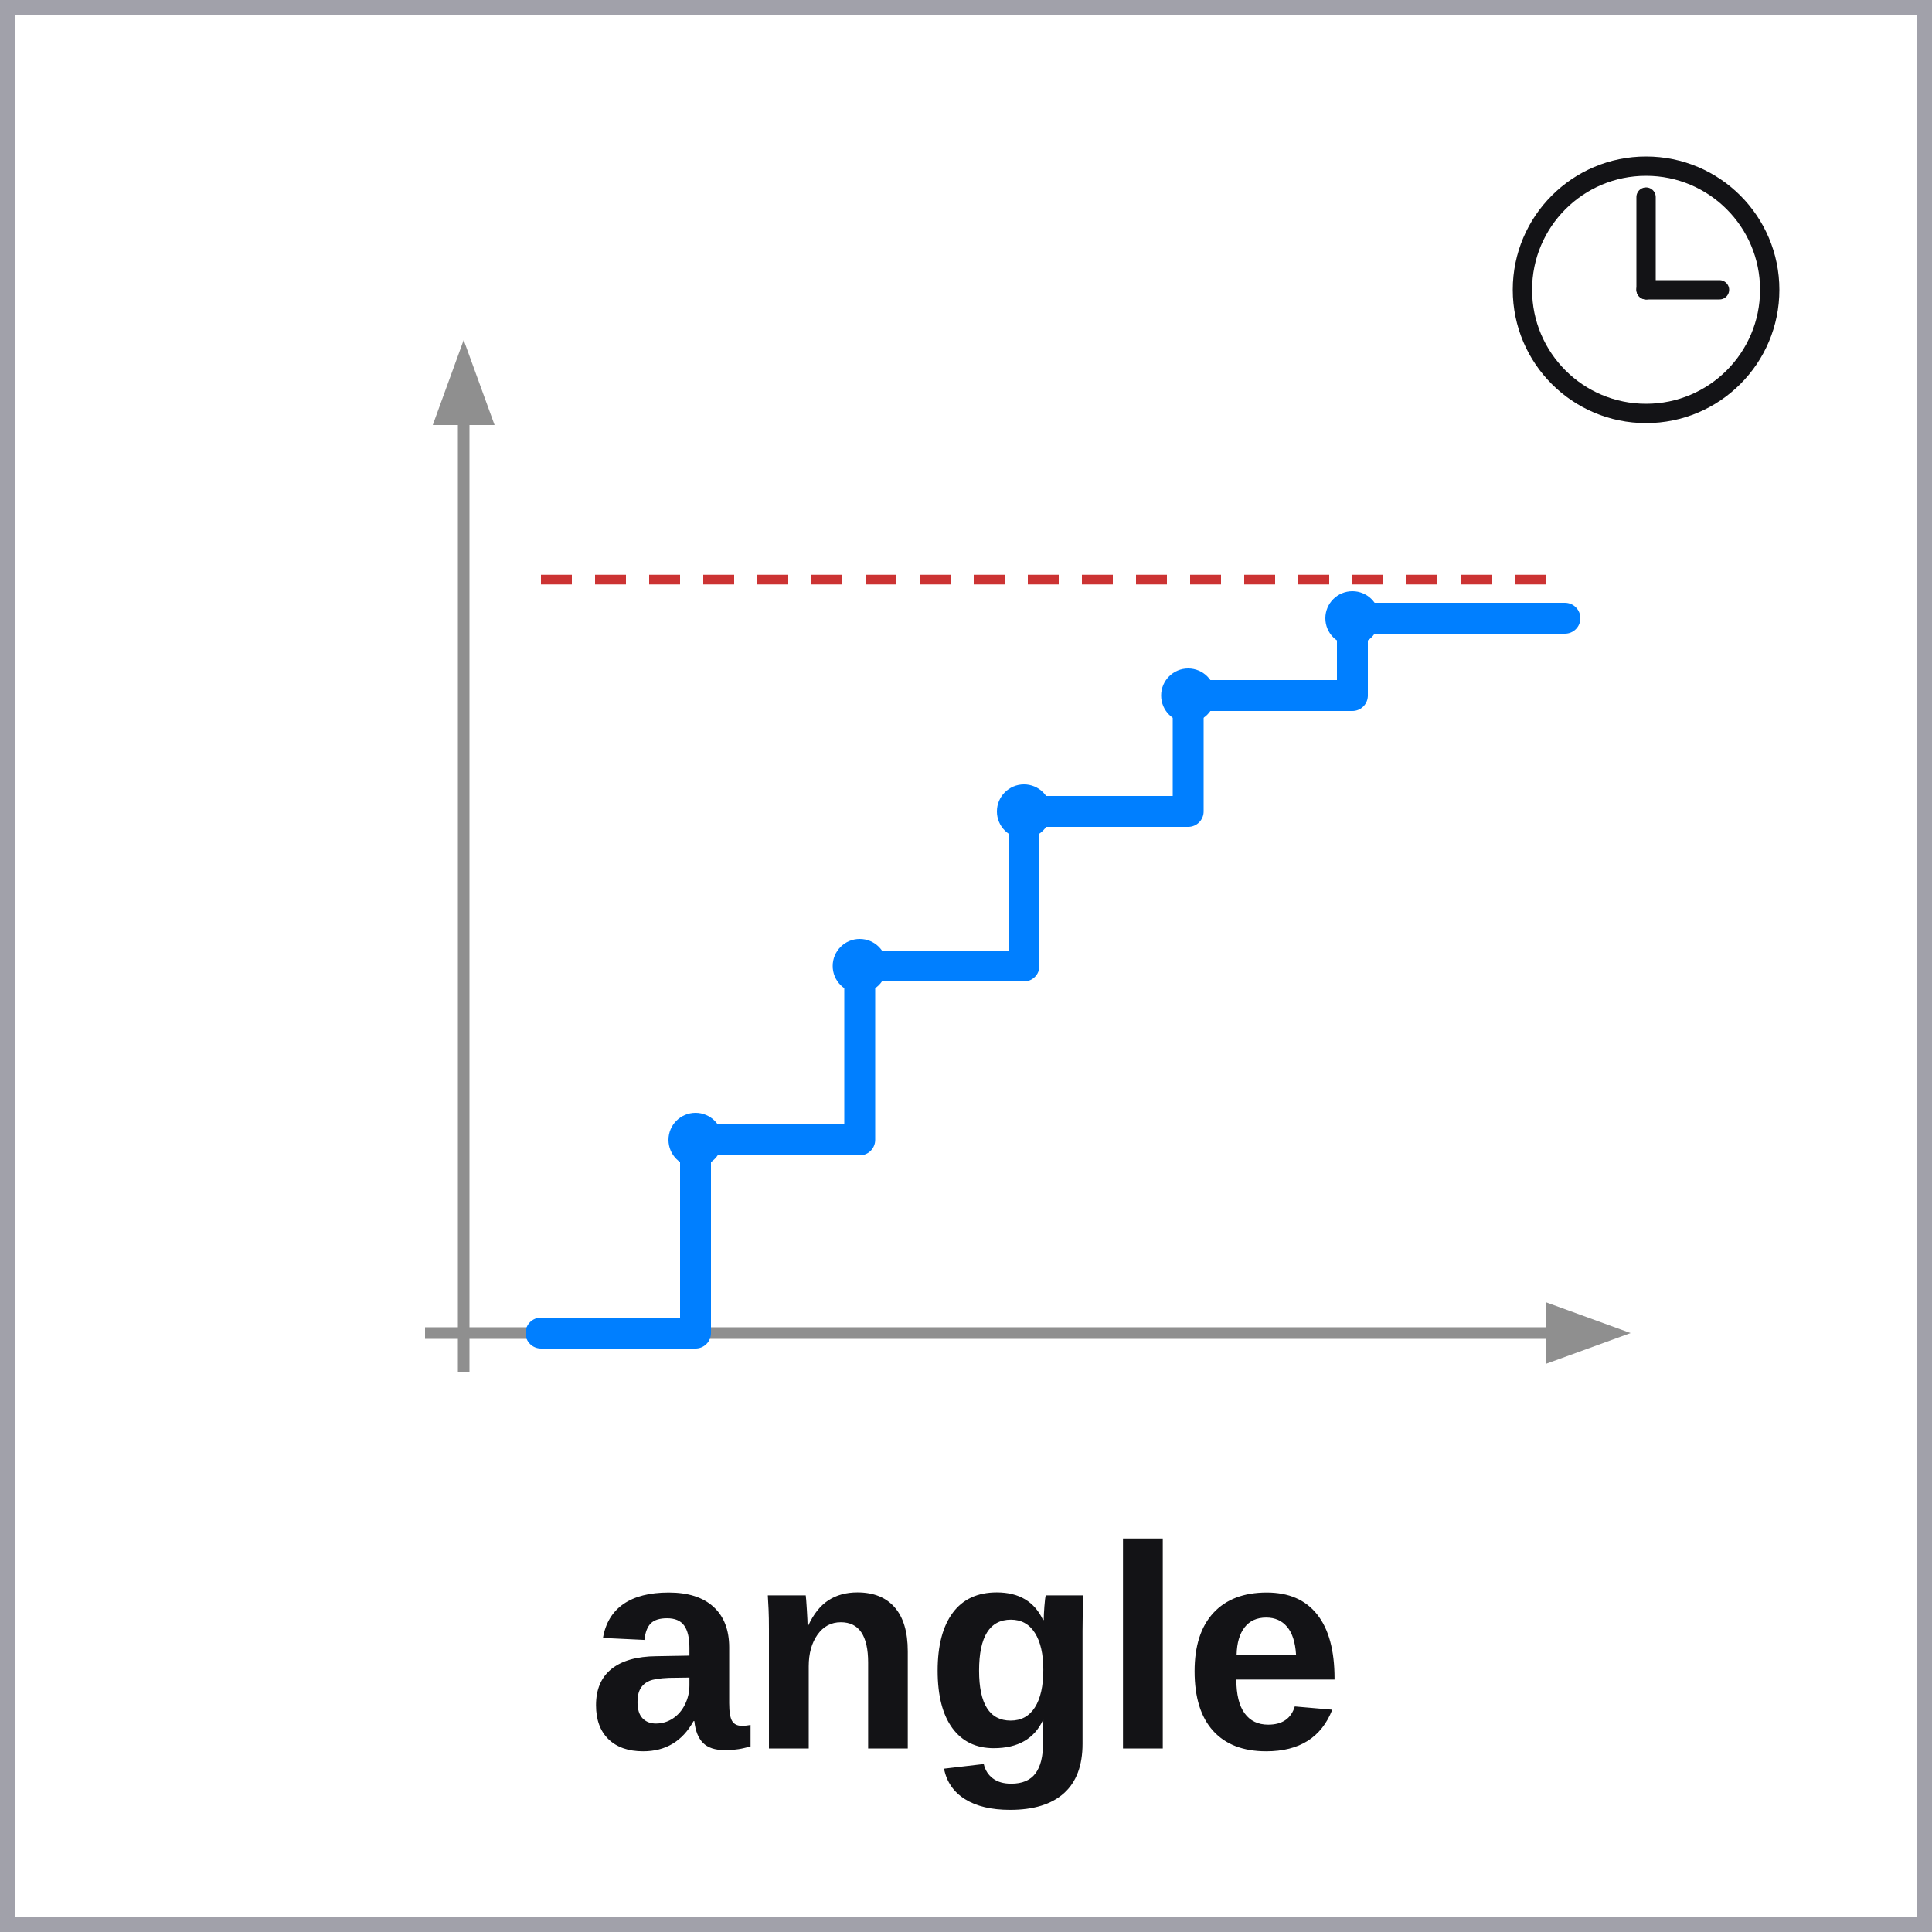
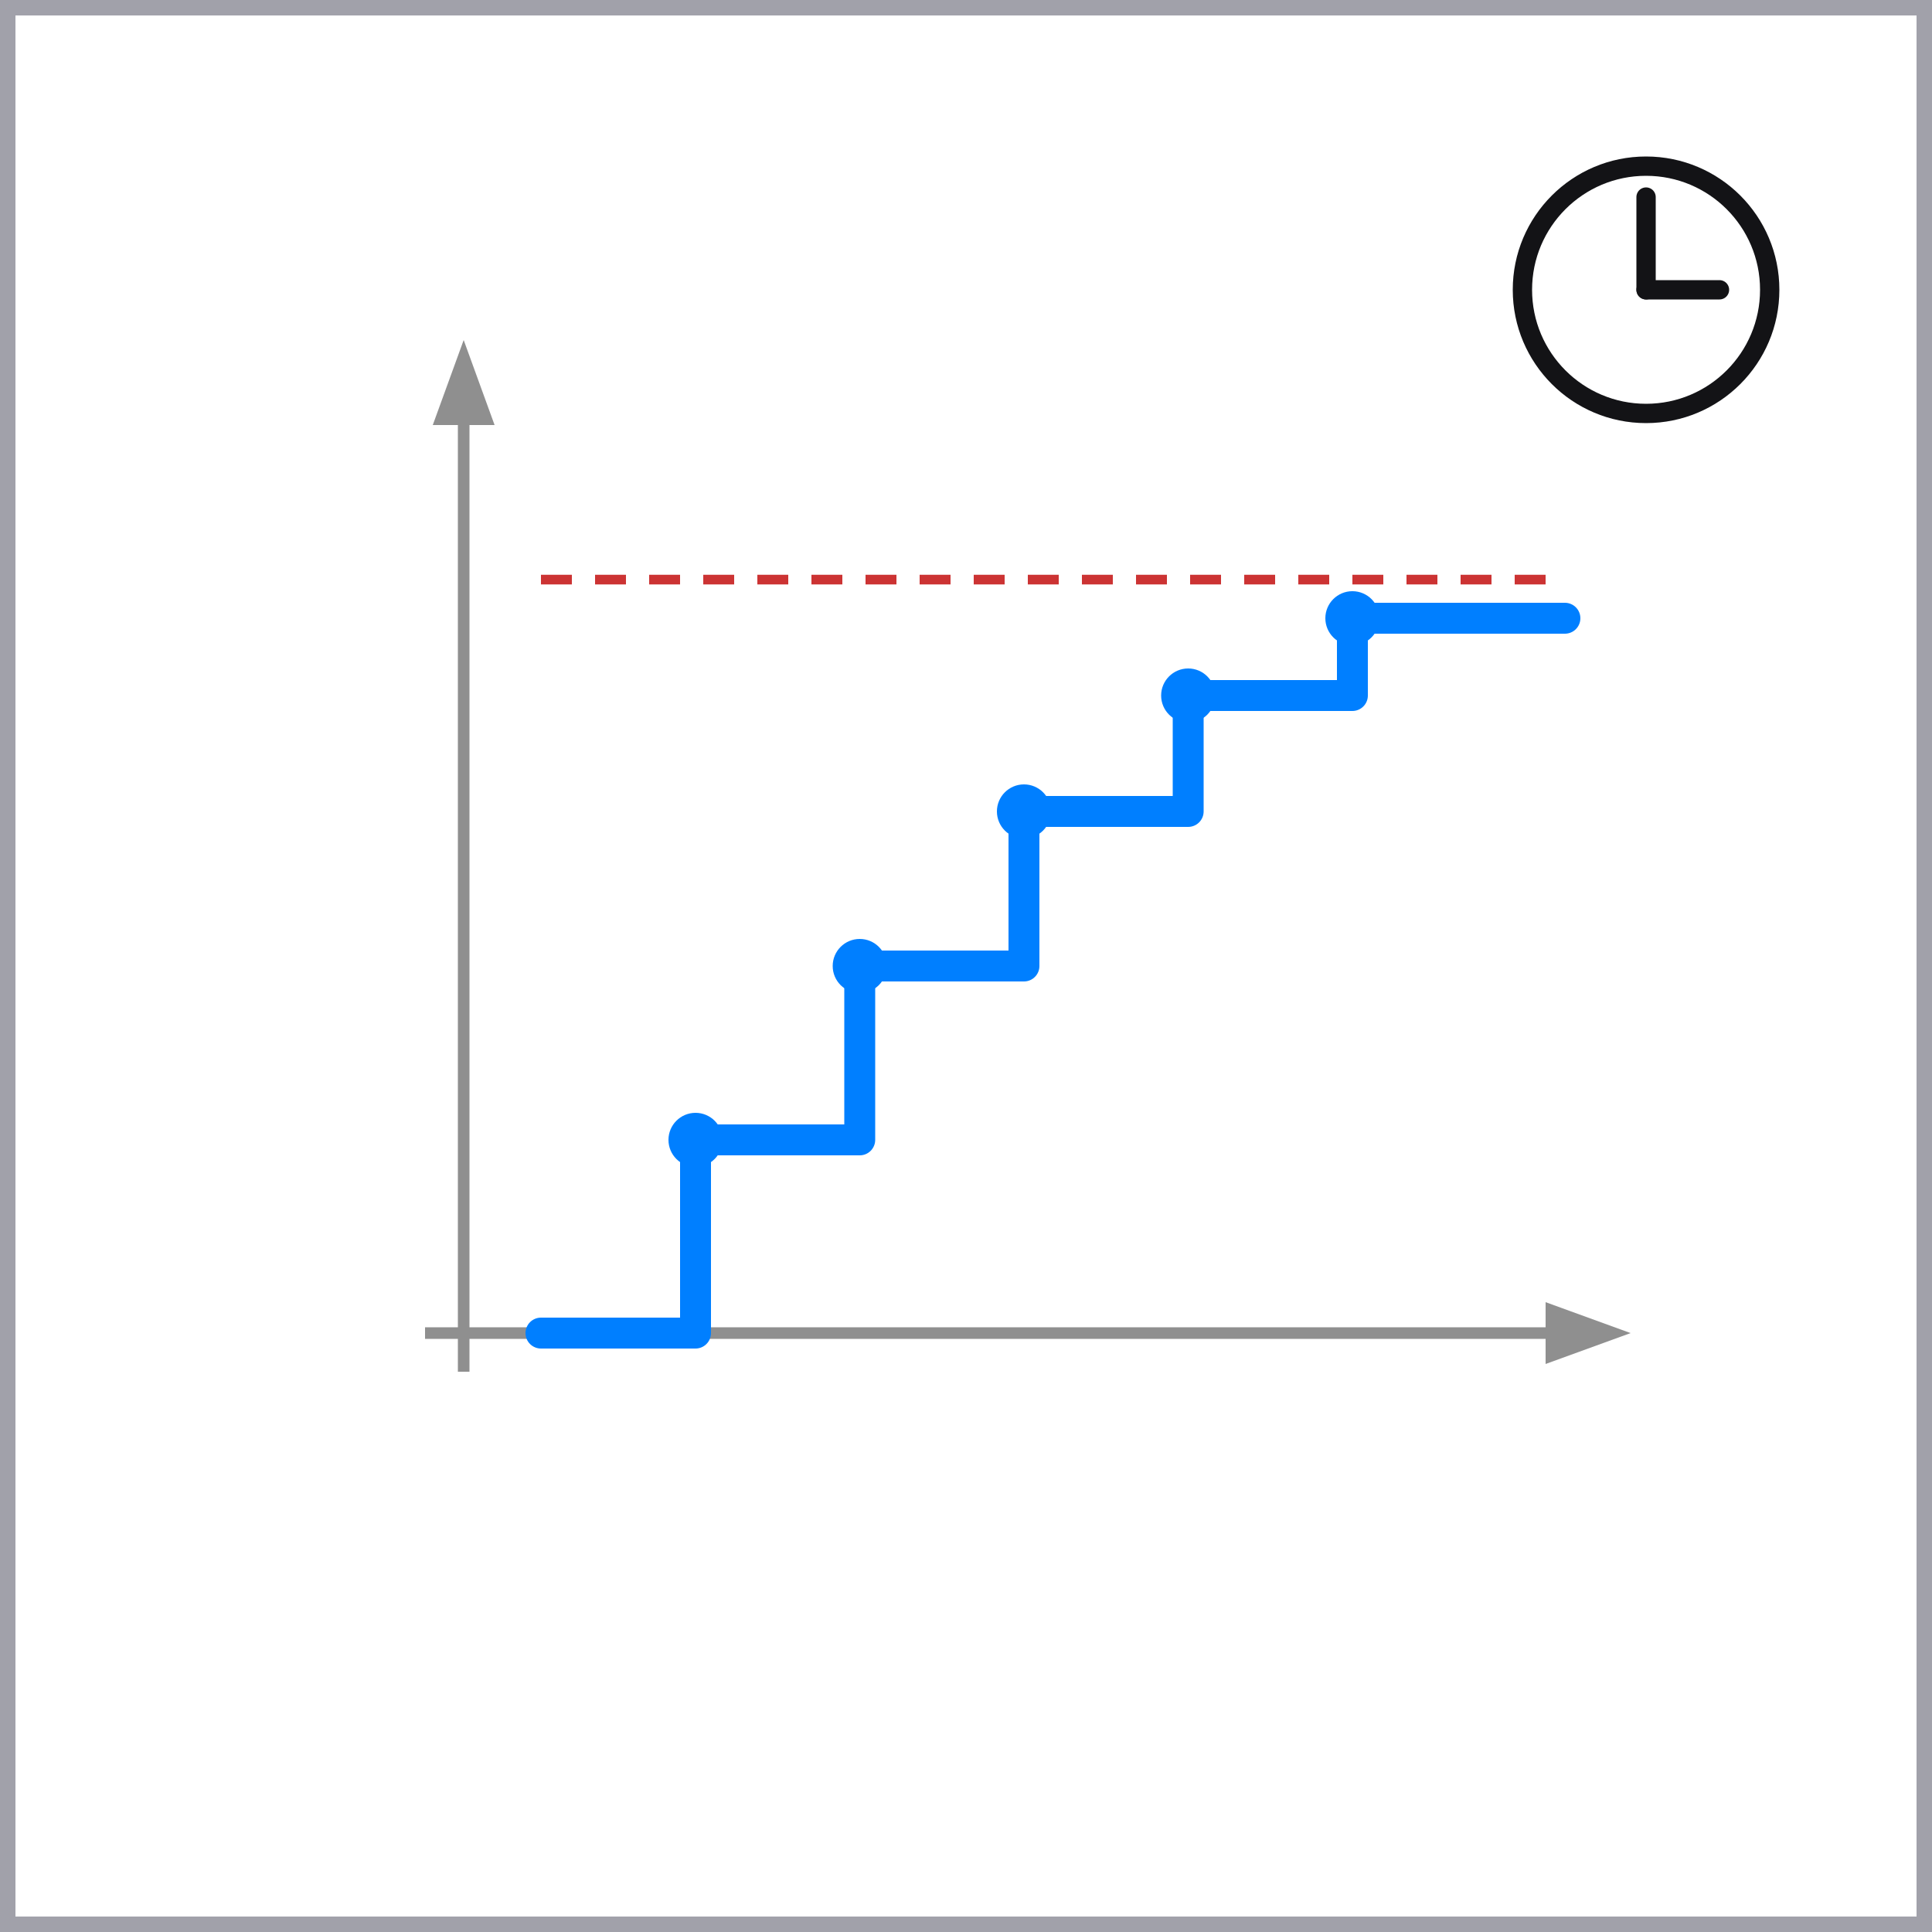
<svg xmlns="http://www.w3.org/2000/svg" viewBox="0 0 1000 1000">
  <rect x="4" y="4" width="992" height="992" fill="#fff" stroke="#A1A1AA" stroke-width="8" />
  <path d="M240 190 V710" fill="none" stroke="#8f8f8f" stroke-width="6" />
  <path d="M224 220 L240 176 L256 220 Z" fill="#8f8f8f" />
  <path d="M220 690 H830" fill="none" stroke="#8f8f8f" stroke-width="6" />
  <path d="M800 674 L844 690 L800 706 Z" fill="#8f8f8f" />
  <path d="M280 300 H810" fill="none" stroke="#c33" stroke-width="5" stroke-dasharray="16,12" />
  <path d="M280 690 H360 V590 H445 V500 H530 V420 H615 V360 H700 V320 H810" fill="none" stroke="#007fff" stroke-width="16" stroke-linecap="round" stroke-linejoin="round" />
  <circle cx="360" cy="590" r="14" fill="#007fff" />
  <circle cx="445" cy="500" r="14" fill="#007fff" />
  <circle cx="530" cy="420" r="14" fill="#007fff" />
  <circle cx="615" cy="360" r="14" fill="#007fff" />
  <circle cx="700" cy="320" r="14" fill="#007fff" />
  <circle cx="852" cy="150" r="64" fill="#fff" stroke="#131316" stroke-width="10" />
  <path d="M852 150 V102" fill="none" stroke="#131316" stroke-width="10" stroke-linecap="round" />
  <path d="M852 150 H890" fill="none" stroke="#131316" stroke-width="10" stroke-linecap="round" />
-   <text x="500" y="905" font-family="Arial, Helvetica, sans-serif" font-size="150" font-weight="bold" fill="#131316" text-anchor="middle">angle</text>
</svg>
